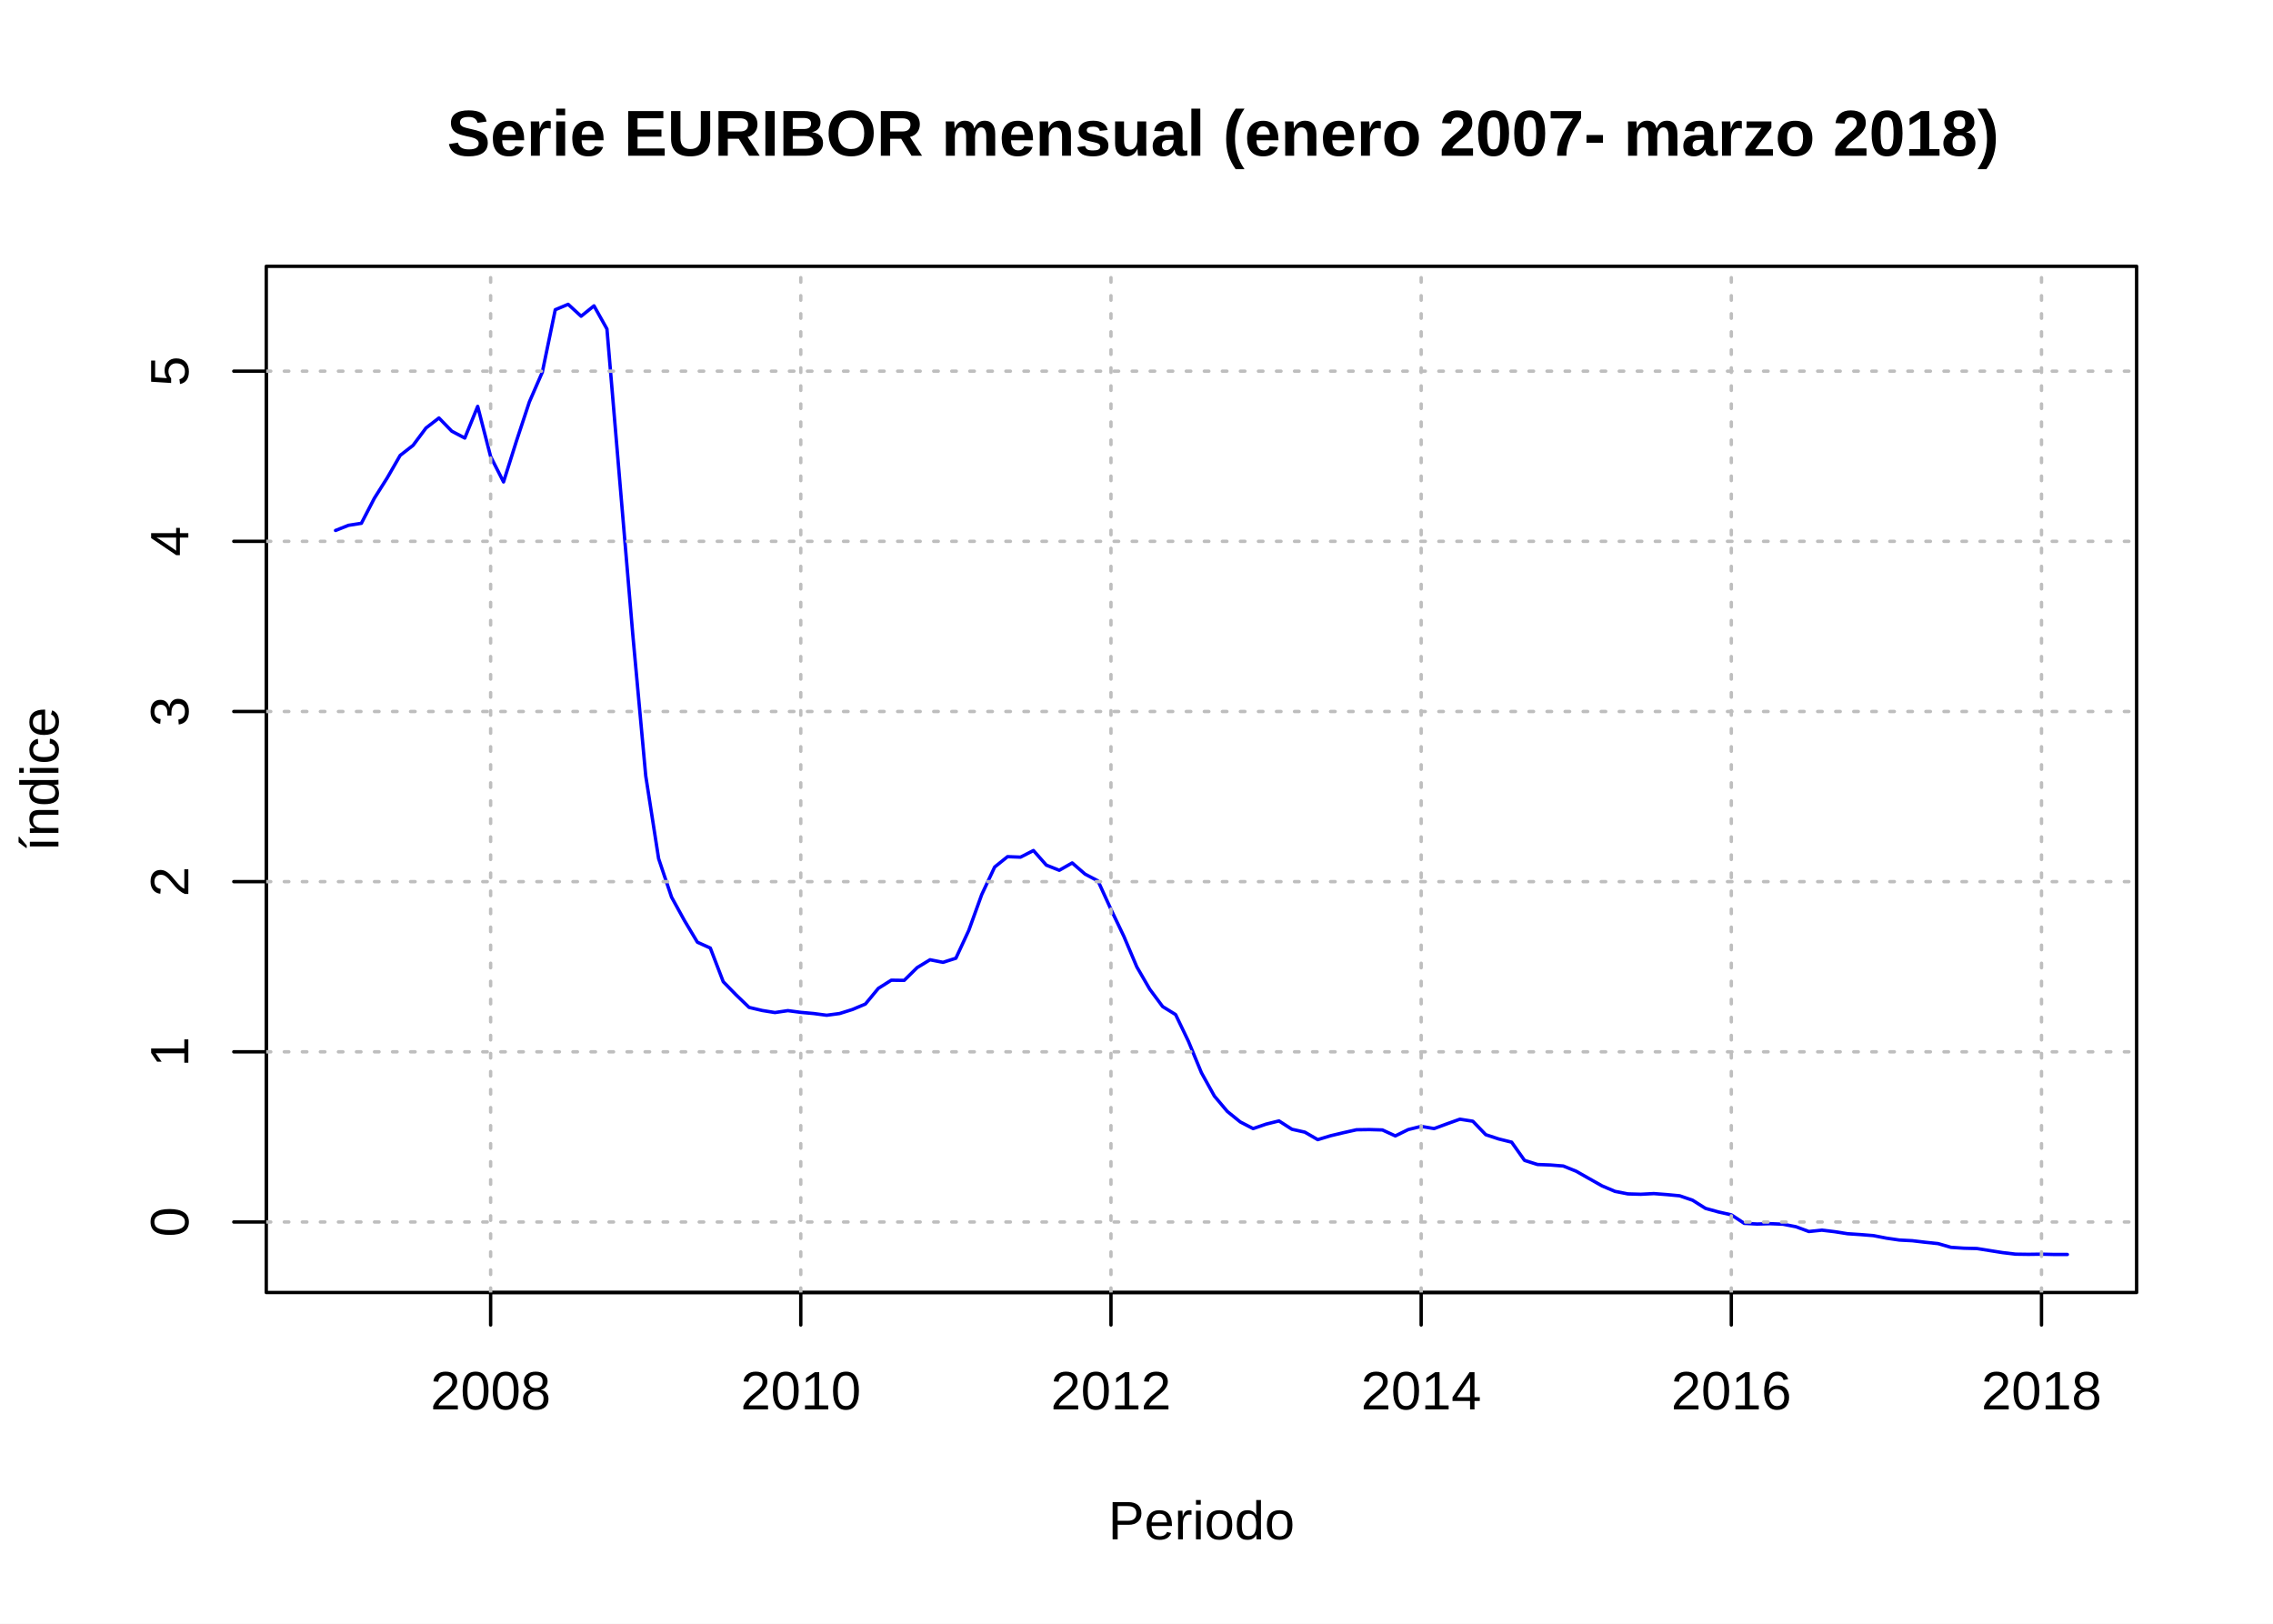
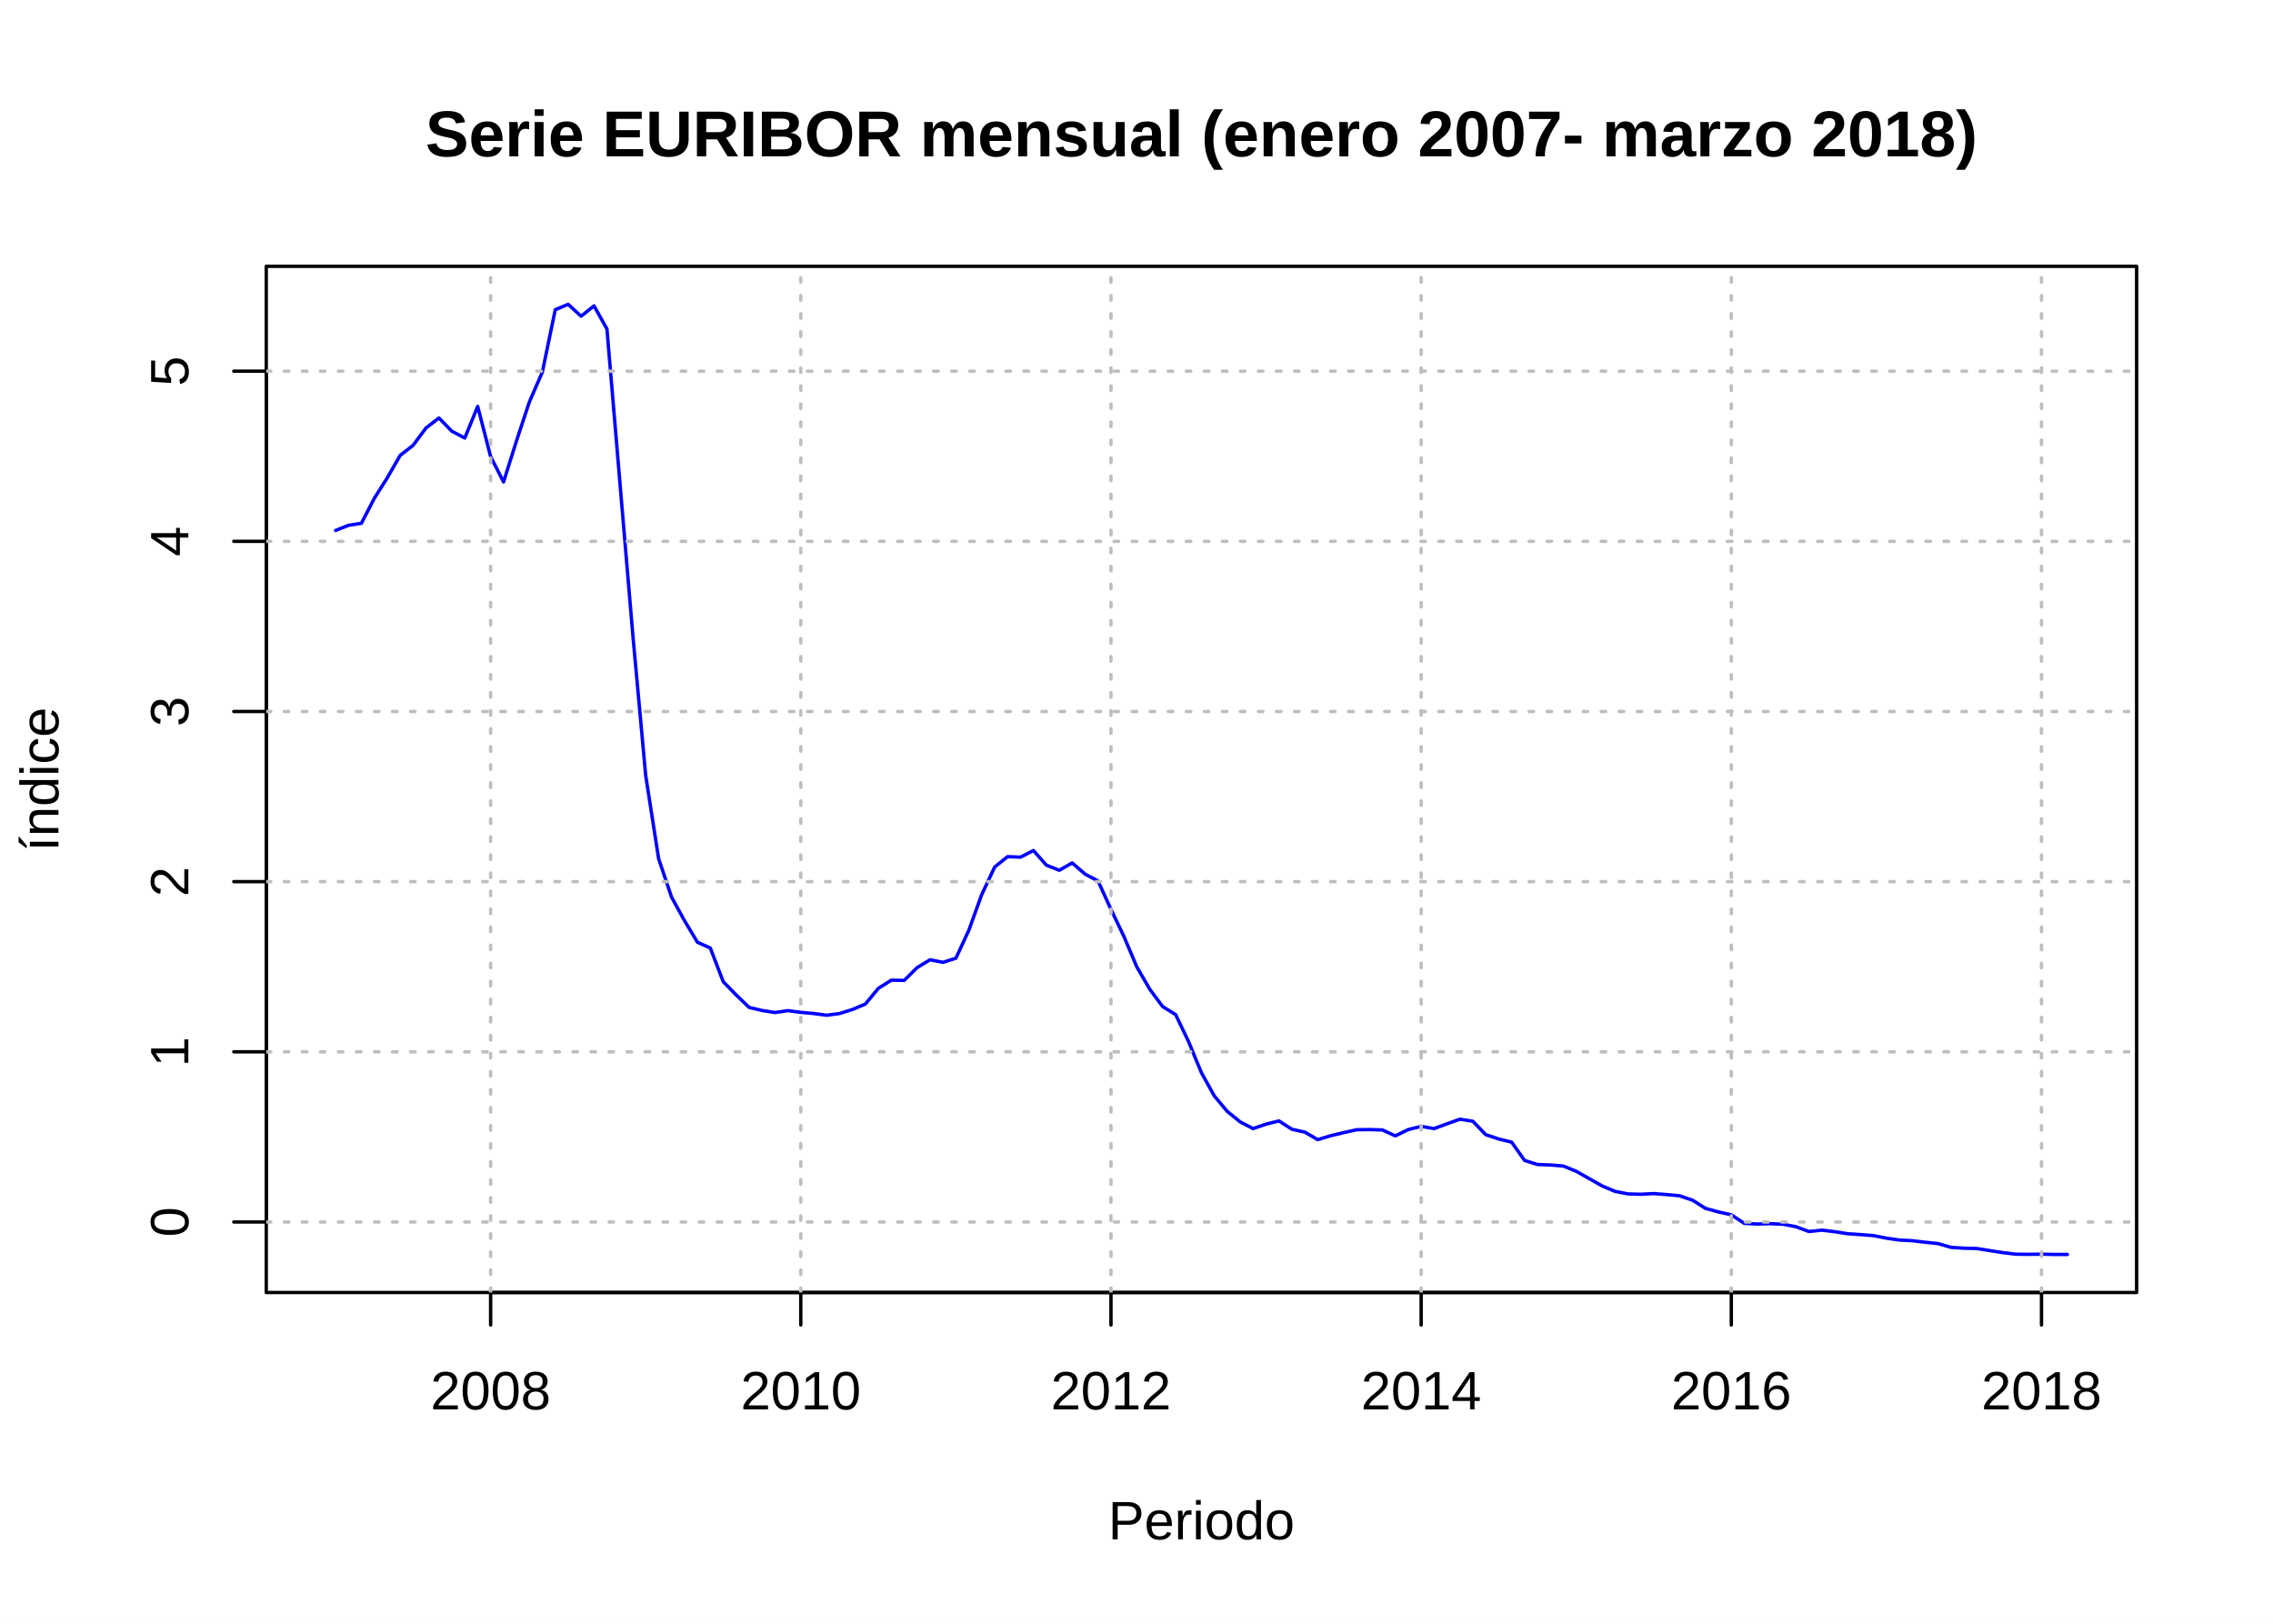
<svg xmlns="http://www.w3.org/2000/svg" viewBox="0 0 504.00 360.00">
  <defs>
    <style type="text/css">
    line, polyline, path, rect, circle {
      fill: none;
      stroke: #000000;
      stroke-linecap: round;
      stroke-linejoin: round;
      stroke-miterlimit: 10.00;
    }
  </style>
  </defs>
  <rect width="100%" height="100%" style="stroke: none; fill: #FFFFFF;" />
  <defs>
    <clipPath id="cpNTkuMDR8NDczLjc2fDI4Ni41Nnw1OS4wNA==">
      <rect x="59.04" y="59.04" width="414.72" height="227.52" />
    </clipPath>
  </defs>
  <polyline points="74.40,117.61 77.27,116.47 80.13,116.02 83.00,110.48 85.86,105.95 88.73,100.97 91.59,98.74 94.46,94.89 97.33,92.67 100.19,95.61 103.06,97.12 105.92,90.10 108.79,101.23 111.65,106.85 114.52,97.76 117.39,89.08 120.25,82.52 123.12,68.67 125.98,67.47 128.85,70.11 131.71,67.81 134.58,72.94 137.44,106.82 140.31,140.69 143.18,172.01 146.04,190.38 148.91,198.91 151.77,204.11 154.64,208.90 157.50,210.19 160.37,217.66 163.24,220.60 166.10,223.35 168.97,224.03 171.83,224.49 174.70,224.07 177.56,224.45 180.43,224.71 183.30,225.09 186.16,224.71 189.03,223.81 191.89,222.60 194.76,219.13 197.62,217.32 200.49,217.36 203.36,214.53 206.22,212.79 209.09,213.36 211.95,212.45 214.82,206.26 217.68,198.34 220.55,192.23 223.41,189.93 226.28,190.04 229.15,188.57 232.01,191.81 234.88,192.95 237.74,191.32 240.61,193.81 243.47,195.32 246.34,201.62 249.21,207.62 252.07,214.37 254.94,219.32 257.80,223.17 260.67,224.94 263.53,230.90 266.40,237.84 269.27,243.01 272.13,246.41 275.00,248.74 277.86,250.22 280.73,249.23 283.59,248.52 286.46,250.37 289.33,251.01 292.19,252.67 295.06,251.80 297.92,251.12 300.79,250.48 303.65,250.44 306.52,250.52 309.39,251.84 312.25,250.44 315.12,249.73 317.98,250.22 320.85,249.16 323.71,248.14 326.58,248.59 329.44,251.57 332.31,252.52 335.18,253.23 338.04,257.27 340.91,258.18 343.77,258.29 346.64,258.52 349.50,259.68 352.37,261.31 355.24,262.93 358.10,264.14 360.97,264.70 363.83,264.78 366.70,264.63 369.56,264.85 372.43,265.12 375.30,266.10 378.16,267.91 381.03,268.70 383.89,269.34 386.76,271.23 389.62,271.38 392.49,271.30 395.36,271.42 398.22,271.98 401.09,273.04 403.95,272.74 406.82,273.08 409.68,273.53 412.55,273.72 415.41,273.95 418.28,274.51 421.15,274.93 424.01,275.08 426.88,275.42 429.74,275.72 432.61,276.55 435.47,276.74 438.34,276.81 441.21,277.27 444.07,277.72 446.94,278.06 449.80,278.10 452.67,278.06 455.53,278.13 458.40,278.13 " style="stroke-width: 0.75; stroke: #0000FF;" clip-path="url(#cpNTkuMDR8NDczLjc2fDI4Ni41Nnw1OS4wNA==)" />
  <defs>
    <clipPath id="cpMHw1MDR8MzYwfDA=">
      <rect x="0.00" y="0.00" width="504.00" height="360.00" />
    </clipPath>
  </defs>
  <g clip-path="url(#cpMHw1MDR8MzYwfDA=)">
-     <text x="99.11" y="34.53" style="font-size: 14.40px; font-weight: bold; font-family: Arial;" textLength="334.58px" lengthAdjust="spacingAndGlyphs">Serie EURIBOR mensual (enero 2007- marzo 2018)</text>
+     <text x="94.33" y="34.67" style="font-size: 14.40px; font-weight: bold; font-family: Arial;" textLength="344.14px" lengthAdjust="spacingAndGlyphs">Serie EURIBOR mensual (enero 2007- marzo 2018)</text>
  </g>
  <g clip-path="url(#cpMHw1MDR8MzYwfDA=)">
    <text x="245.72" y="341.28" style="font-size: 12.00px; font-family: Arial;" textLength="41.36px" lengthAdjust="spacingAndGlyphs">Periodo</text>
  </g>
  <g clip-path="url(#cpMHw1MDR8MzYwfDA=)">
    <text transform="translate(12.96,188.81) rotate(-90)" style="font-size: 12.00px; font-family: Arial;" textLength="32.02px" lengthAdjust="spacingAndGlyphs">índice</text>
  </g>
  <line x1="108.79" y1="286.56" x2="452.67" y2="286.56" style="stroke-width: 0.75;" clip-path="url(#cpMHw1MDR8MzYwfDA=)" />
  <line x1="108.79" y1="286.56" x2="108.79" y2="293.76" style="stroke-width: 0.75;" clip-path="url(#cpMHw1MDR8MzYwfDA=)" />
  <line x1="177.56" y1="286.56" x2="177.56" y2="293.76" style="stroke-width: 0.75;" clip-path="url(#cpMHw1MDR8MzYwfDA=)" />
  <line x1="246.34" y1="286.56" x2="246.34" y2="293.76" style="stroke-width: 0.75;" clip-path="url(#cpMHw1MDR8MzYwfDA=)" />
  <line x1="315.12" y1="286.56" x2="315.12" y2="293.76" style="stroke-width: 0.75;" clip-path="url(#cpMHw1MDR8MzYwfDA=)" />
  <line x1="383.89" y1="286.56" x2="383.89" y2="293.76" style="stroke-width: 0.75;" clip-path="url(#cpMHw1MDR8MzYwfDA=)" />
  <line x1="452.67" y1="286.56" x2="452.67" y2="293.76" style="stroke-width: 0.75;" clip-path="url(#cpMHw1MDR8MzYwfDA=)" />
  <g clip-path="url(#cpMHw1MDR8MzYwfDA=)">
    <text x="95.44" y="312.48" style="font-size: 12.00px; font-family: Arial;" textLength="26.70px" lengthAdjust="spacingAndGlyphs">2008</text>
  </g>
  <g clip-path="url(#cpMHw1MDR8MzYwfDA=)">
    <text x="164.22" y="312.48" style="font-size: 12.00px; font-family: Arial;" textLength="26.70px" lengthAdjust="spacingAndGlyphs">2010</text>
  </g>
  <g clip-path="url(#cpMHw1MDR8MzYwfDA=)">
    <text x="232.99" y="312.48" style="font-size: 12.00px; font-family: Arial;" textLength="26.70px" lengthAdjust="spacingAndGlyphs">2012</text>
  </g>
  <g clip-path="url(#cpMHw1MDR8MzYwfDA=)">
    <text x="301.77" y="312.48" style="font-size: 12.00px; font-family: Arial;" textLength="26.70px" lengthAdjust="spacingAndGlyphs">2014</text>
  </g>
  <g clip-path="url(#cpMHw1MDR8MzYwfDA=)">
    <text x="370.54" y="312.48" style="font-size: 12.00px; font-family: Arial;" textLength="26.70px" lengthAdjust="spacingAndGlyphs">2016</text>
  </g>
  <g clip-path="url(#cpMHw1MDR8MzYwfDA=)">
    <text x="439.32" y="312.48" style="font-size: 12.00px; font-family: Arial;" textLength="26.70px" lengthAdjust="spacingAndGlyphs">2018</text>
  </g>
  <line x1="59.04" y1="270.93" x2="59.04" y2="82.29" style="stroke-width: 0.75;" clip-path="url(#cpMHw1MDR8MzYwfDA=)" />
  <line x1="59.04" y1="270.93" x2="51.84" y2="270.93" style="stroke-width: 0.75;" clip-path="url(#cpMHw1MDR8MzYwfDA=)" />
  <line x1="59.04" y1="233.20" x2="51.84" y2="233.20" style="stroke-width: 0.75;" clip-path="url(#cpMHw1MDR8MzYwfDA=)" />
  <line x1="59.04" y1="195.47" x2="51.84" y2="195.47" style="stroke-width: 0.75;" clip-path="url(#cpMHw1MDR8MzYwfDA=)" />
  <line x1="59.04" y1="157.75" x2="51.84" y2="157.75" style="stroke-width: 0.75;" clip-path="url(#cpMHw1MDR8MzYwfDA=)" />
  <line x1="59.04" y1="120.02" x2="51.84" y2="120.02" style="stroke-width: 0.75;" clip-path="url(#cpMHw1MDR8MzYwfDA=)" />
  <line x1="59.04" y1="82.29" x2="51.84" y2="82.29" style="stroke-width: 0.75;" clip-path="url(#cpMHw1MDR8MzYwfDA=)" />
  <g clip-path="url(#cpMHw1MDR8MzYwfDA=)">
    <text transform="translate(41.76,274.26) rotate(-90)" style="font-size: 12.00px; font-family: Arial;" textLength="6.67px" lengthAdjust="spacingAndGlyphs">0</text>
  </g>
  <g clip-path="url(#cpMHw1MDR8MzYwfDA=)">
    <text transform="translate(41.76,236.54) rotate(-90)" style="font-size: 12.00px; font-family: Arial;" textLength="6.67px" lengthAdjust="spacingAndGlyphs">1</text>
  </g>
  <g clip-path="url(#cpMHw1MDR8MzYwfDA=)">
    <text transform="translate(41.76,198.81) rotate(-90)" style="font-size: 12.00px; font-family: Arial;" textLength="6.67px" lengthAdjust="spacingAndGlyphs">2</text>
  </g>
  <g clip-path="url(#cpMHw1MDR8MzYwfDA=)">
    <text transform="translate(41.76,161.08) rotate(-90)" style="font-size: 12.00px; font-family: Arial;" textLength="6.67px" lengthAdjust="spacingAndGlyphs">3</text>
  </g>
  <g clip-path="url(#cpMHw1MDR8MzYwfDA=)">
    <text transform="translate(41.76,123.36) rotate(-90)" style="font-size: 12.00px; font-family: Arial;" textLength="6.67px" lengthAdjust="spacingAndGlyphs">4</text>
  </g>
  <g clip-path="url(#cpMHw1MDR8MzYwfDA=)">
    <text transform="translate(41.76,85.63) rotate(-90)" style="font-size: 12.00px; font-family: Arial;" textLength="6.67px" lengthAdjust="spacingAndGlyphs">5</text>
  </g>
  <polyline points="59.04,286.56 473.76,286.56 473.76,59.04 59.04,59.04 59.04,286.56 " style="stroke-width: 0.75;" clip-path="url(#cpMHw1MDR8MzYwfDA=)" />
  <defs>
    <clipPath id="cpNTkuMDR8NDczLjc2fDI4Ni41Nnw1OS4wNA==">
      <rect x="59.04" y="59.04" width="414.72" height="227.52" />
    </clipPath>
  </defs>
  <line x1="108.79" y1="286.56" x2="108.79" y2="59.04" style="stroke-width: 0.75; stroke: #BEBEBE; stroke-dasharray: 1.00,3.00;" clip-path="url(#cpNTkuMDR8NDczLjc2fDI4Ni41Nnw1OS4wNA==)" />
  <line x1="177.56" y1="286.56" x2="177.56" y2="59.04" style="stroke-width: 0.75; stroke: #BEBEBE; stroke-dasharray: 1.00,3.00;" clip-path="url(#cpNTkuMDR8NDczLjc2fDI4Ni41Nnw1OS4wNA==)" />
  <line x1="246.34" y1="286.56" x2="246.34" y2="59.04" style="stroke-width: 0.75; stroke: #BEBEBE; stroke-dasharray: 1.00,3.00;" clip-path="url(#cpNTkuMDR8NDczLjc2fDI4Ni41Nnw1OS4wNA==)" />
  <line x1="315.12" y1="286.56" x2="315.12" y2="59.04" style="stroke-width: 0.75; stroke: #BEBEBE; stroke-dasharray: 1.00,3.00;" clip-path="url(#cpNTkuMDR8NDczLjc2fDI4Ni41Nnw1OS4wNA==)" />
  <line x1="383.89" y1="286.56" x2="383.89" y2="59.04" style="stroke-width: 0.75; stroke: #BEBEBE; stroke-dasharray: 1.00,3.00;" clip-path="url(#cpNTkuMDR8NDczLjc2fDI4Ni41Nnw1OS4wNA==)" />
  <line x1="452.67" y1="286.56" x2="452.67" y2="59.04" style="stroke-width: 0.75; stroke: #BEBEBE; stroke-dasharray: 1.00,3.00;" clip-path="url(#cpNTkuMDR8NDczLjc2fDI4Ni41Nnw1OS4wNA==)" />
  <line x1="59.04" y1="270.93" x2="473.76" y2="270.93" style="stroke-width: 0.75; stroke: #BEBEBE; stroke-dasharray: 1.00,3.00;" clip-path="url(#cpNTkuMDR8NDczLjc2fDI4Ni41Nnw1OS4wNA==)" />
  <line x1="59.04" y1="233.20" x2="473.76" y2="233.20" style="stroke-width: 0.75; stroke: #BEBEBE; stroke-dasharray: 1.00,3.00;" clip-path="url(#cpNTkuMDR8NDczLjc2fDI4Ni41Nnw1OS4wNA==)" />
  <line x1="59.04" y1="195.47" x2="473.76" y2="195.47" style="stroke-width: 0.75; stroke: #BEBEBE; stroke-dasharray: 1.00,3.00;" clip-path="url(#cpNTkuMDR8NDczLjc2fDI4Ni41Nnw1OS4wNA==)" />
  <line x1="59.04" y1="157.75" x2="473.76" y2="157.75" style="stroke-width: 0.75; stroke: #BEBEBE; stroke-dasharray: 1.00,3.00;" clip-path="url(#cpNTkuMDR8NDczLjc2fDI4Ni41Nnw1OS4wNA==)" />
  <line x1="59.04" y1="120.02" x2="473.76" y2="120.02" style="stroke-width: 0.75; stroke: #BEBEBE; stroke-dasharray: 1.00,3.00;" clip-path="url(#cpNTkuMDR8NDczLjc2fDI4Ni41Nnw1OS4wNA==)" />
  <line x1="59.04" y1="82.29" x2="473.76" y2="82.29" style="stroke-width: 0.75; stroke: #BEBEBE; stroke-dasharray: 1.00,3.00;" clip-path="url(#cpNTkuMDR8NDczLjc2fDI4Ni41Nnw1OS4wNA==)" />
</svg>
